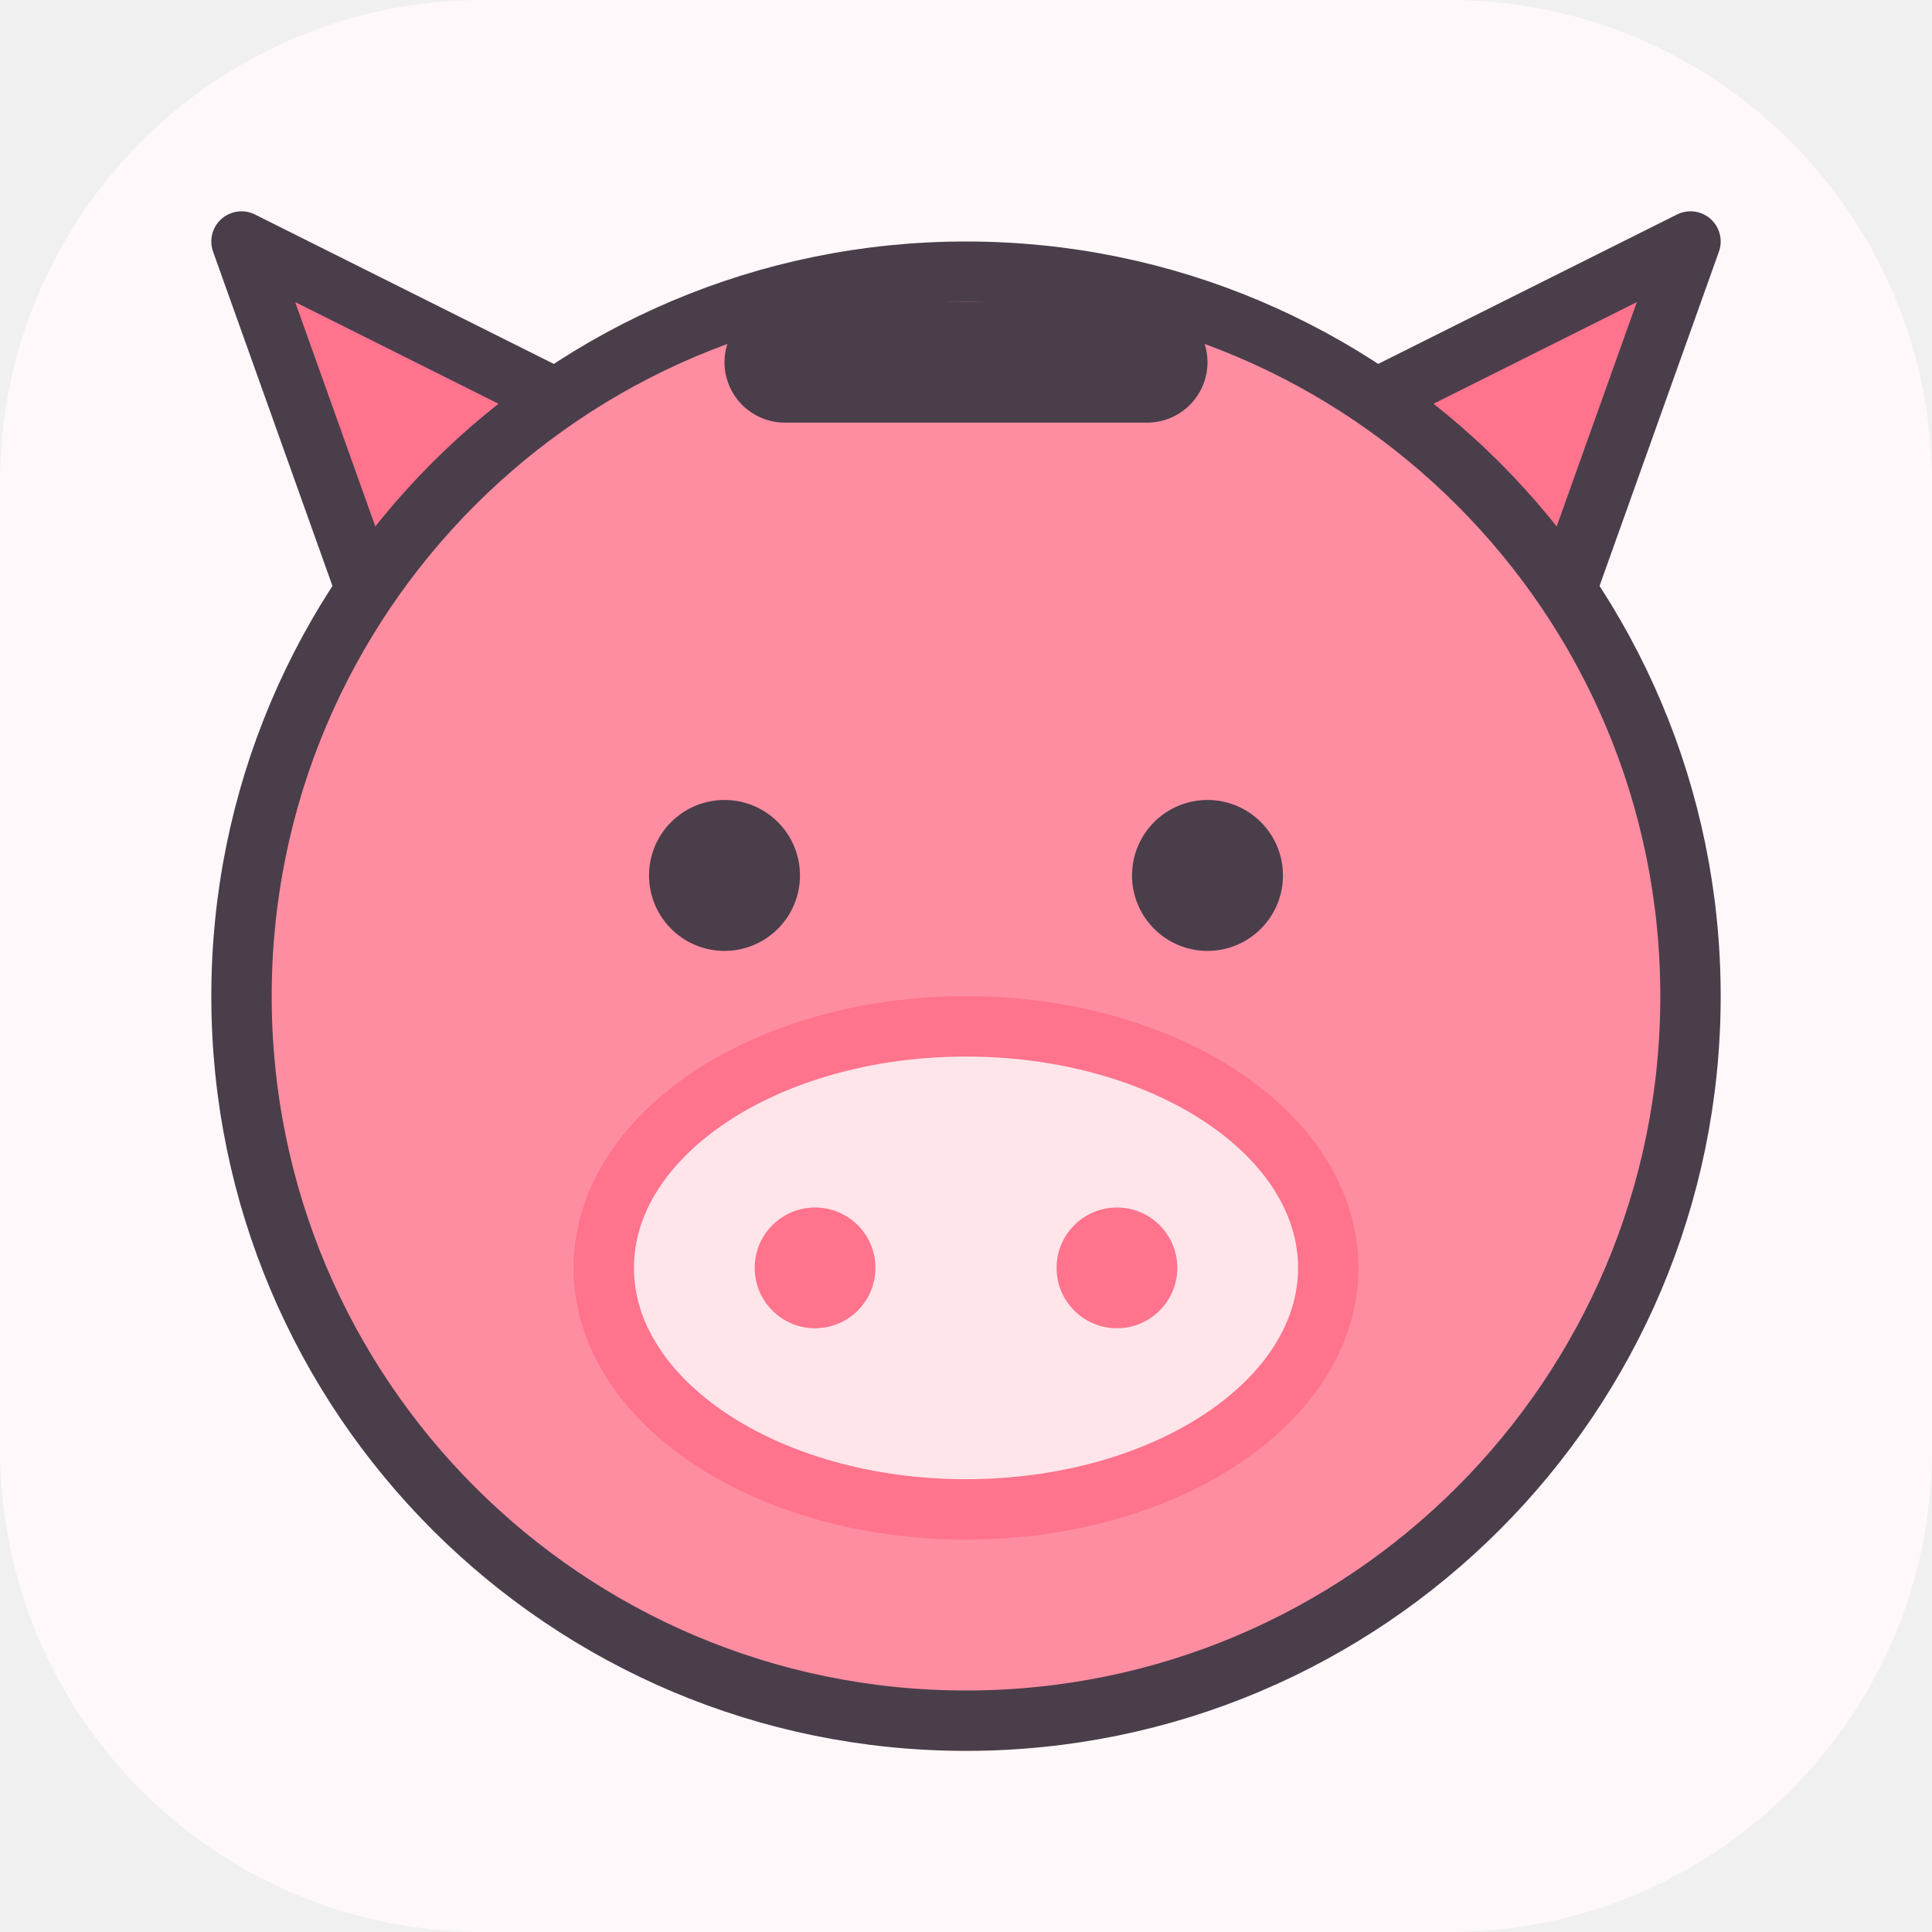
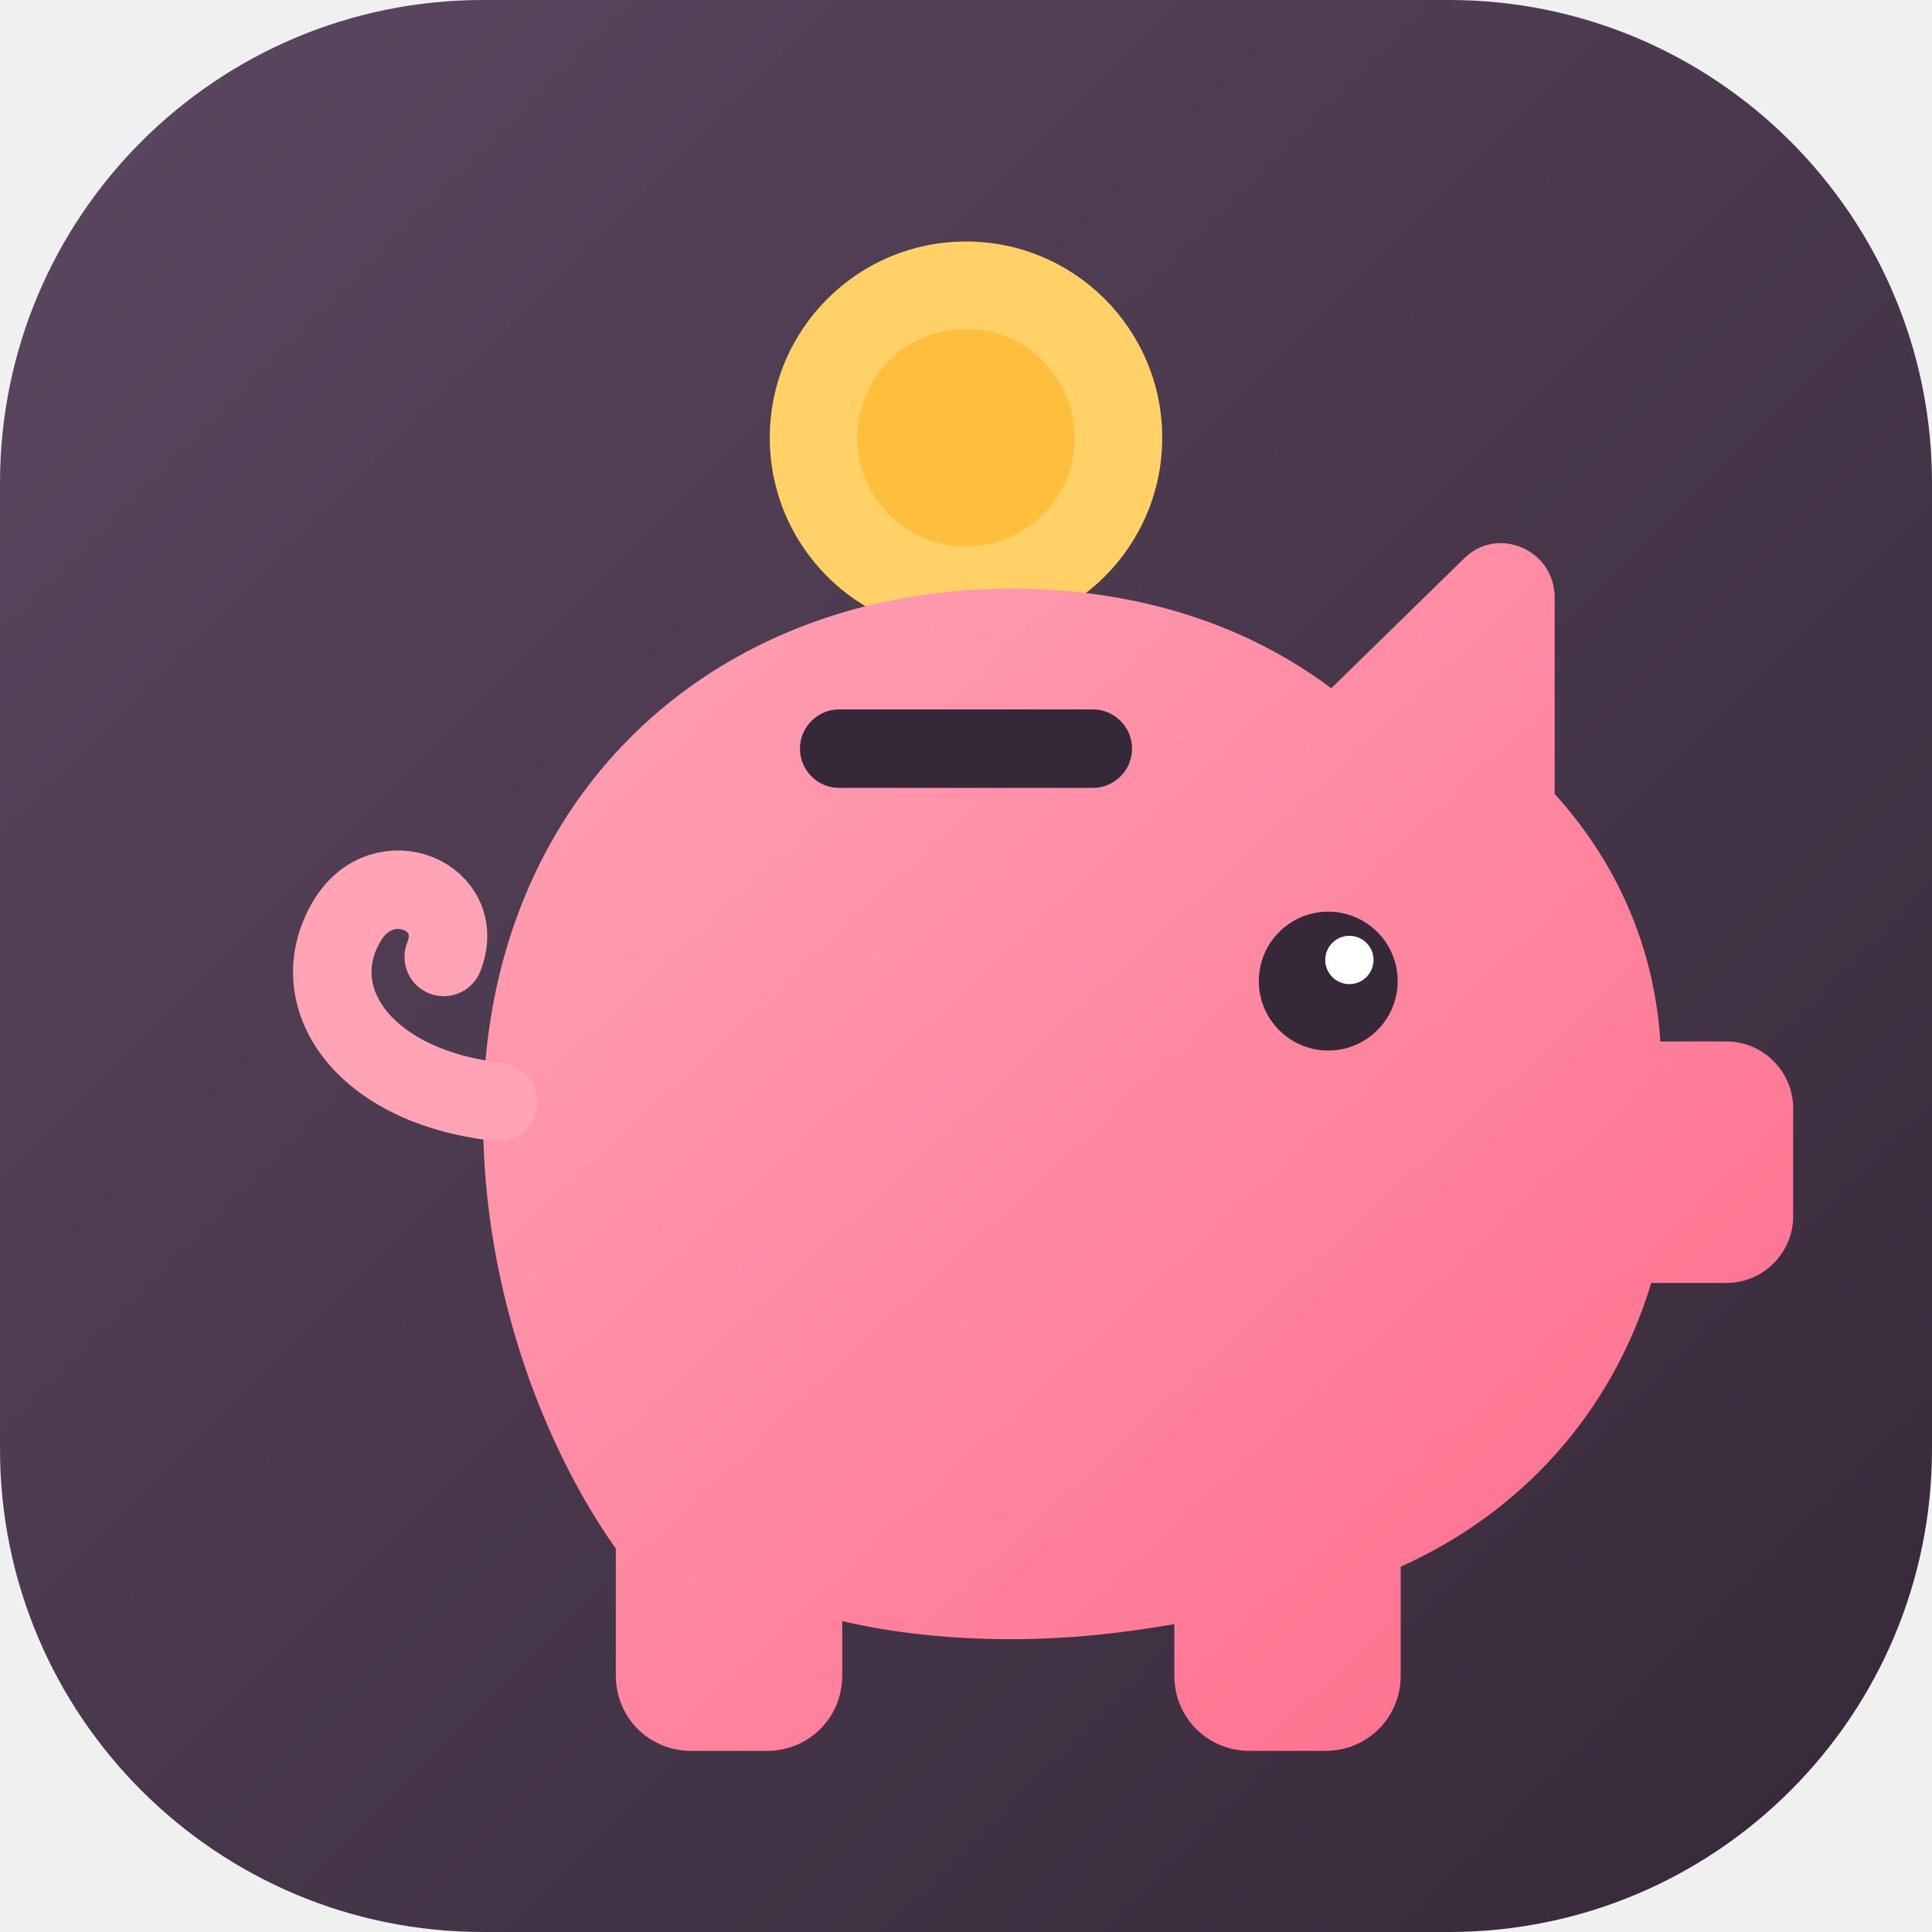
<svg xmlns="http://www.w3.org/2000/svg" viewBox="0 0 64 64">
-   <rect width="64" height="64" rx="16" fill="#fff8fa" />
-   <path d="M13 22 8 8l16 8M51 22l5-14-16 8" fill="#ff738c" stroke="#4a3e4b" stroke-width="2" stroke-linejoin="round" />
-   <circle cx="32" cy="33" r="24" fill="#ff8da1" stroke="#4a3e4b" stroke-width="2" />
-   <circle cx="24" cy="29" r="2.5" fill="#4a3e4b" />
-   <circle cx="40" cy="29" r="2.5" fill="#4a3e4b" />
-   <ellipse cx="32" cy="42" rx="12" ry="8" fill="#ffe5ea" stroke="#ff738c" stroke-width="2" />
-   <circle cx="27" cy="42" r="2" fill="#ff738c" />
-   <circle cx="37" cy="42" r="2" fill="#ff738c" />
-   <path d="M26 12h12" stroke="#4a3e4b" stroke-width="4" stroke-linecap="round" />
+   <defs>
+     <linearGradient id="bgC" x1="0" y1="0" x2="1" y2="1">
+       <stop offset="0%" stop-color="#5c4760" />
+       <stop offset="100%" stop-color="#352838" />
+     </linearGradient>
+     <linearGradient id="pigC" x1="0" y1="0" x2="1" y2="1">
+       <stop offset="0%" stop-color="#ffa3b5" />
+       <stop offset="100%" stop-color="#ff6b8b" />
+     </linearGradient>
+   </defs>
+   <rect width="64" height="64" rx="16" fill="url(#bgC)" />
+   <circle cx="32" cy="14.5" r="6.5" fill="#ffd166" />
+   <circle cx="32" cy="14.5" r="3.6" fill="#ffbe3b" />
+   <path d="M16 37c0-10.5 7.5-17.5 17.5-17.5 4.2 0 7.8 1.2 10.6 3.3l4.4-4.3c1.1-1.1 3-.3 3 1.3v6.5c2 2.2 3.3 5 3.5 8.2h2.2c1.2 0 2.2 1 2.2 2.2v3.6c0 1.2-1 2.2-2.2 2.2h-2.5c-1.3 4.3-4.3 7.6-8.3 9.4v3.6c0 1.4-1.1 2.5-2.5 2.5h-2.5c-1.4 0-2.5-1.1-2.5-2.5v-1.7c-1.7.3-3.5.5-5.4.5-2 0-3.9-.2-5.6-.6v1.8c0 1.4-1.1 2.5-2.5 2.5h-2.5c-1.4 0-2.5-1.1-2.5-2.5v-4.2C18.2 48.2 16 43 16 37z" fill="url(#pigC)" />
+   <path d="M16.5 36.5c-4.5-.5-6.5-3.5-5-6 1.2-2 4-.8 3.2 1.2" fill="none" stroke="#ffa3b5" stroke-width="2.6" stroke-linecap="round" />
+   <rect x="26.5" y="23.5" width="11" height="2.6" rx="1.3" fill="#352838" />
+   <circle cx="44" cy="32.5" r="2.3" fill="#352838" />
+   <circle cx="44.7" cy="31.8" r="0.8" fill="#ffffff" />
</svg>
